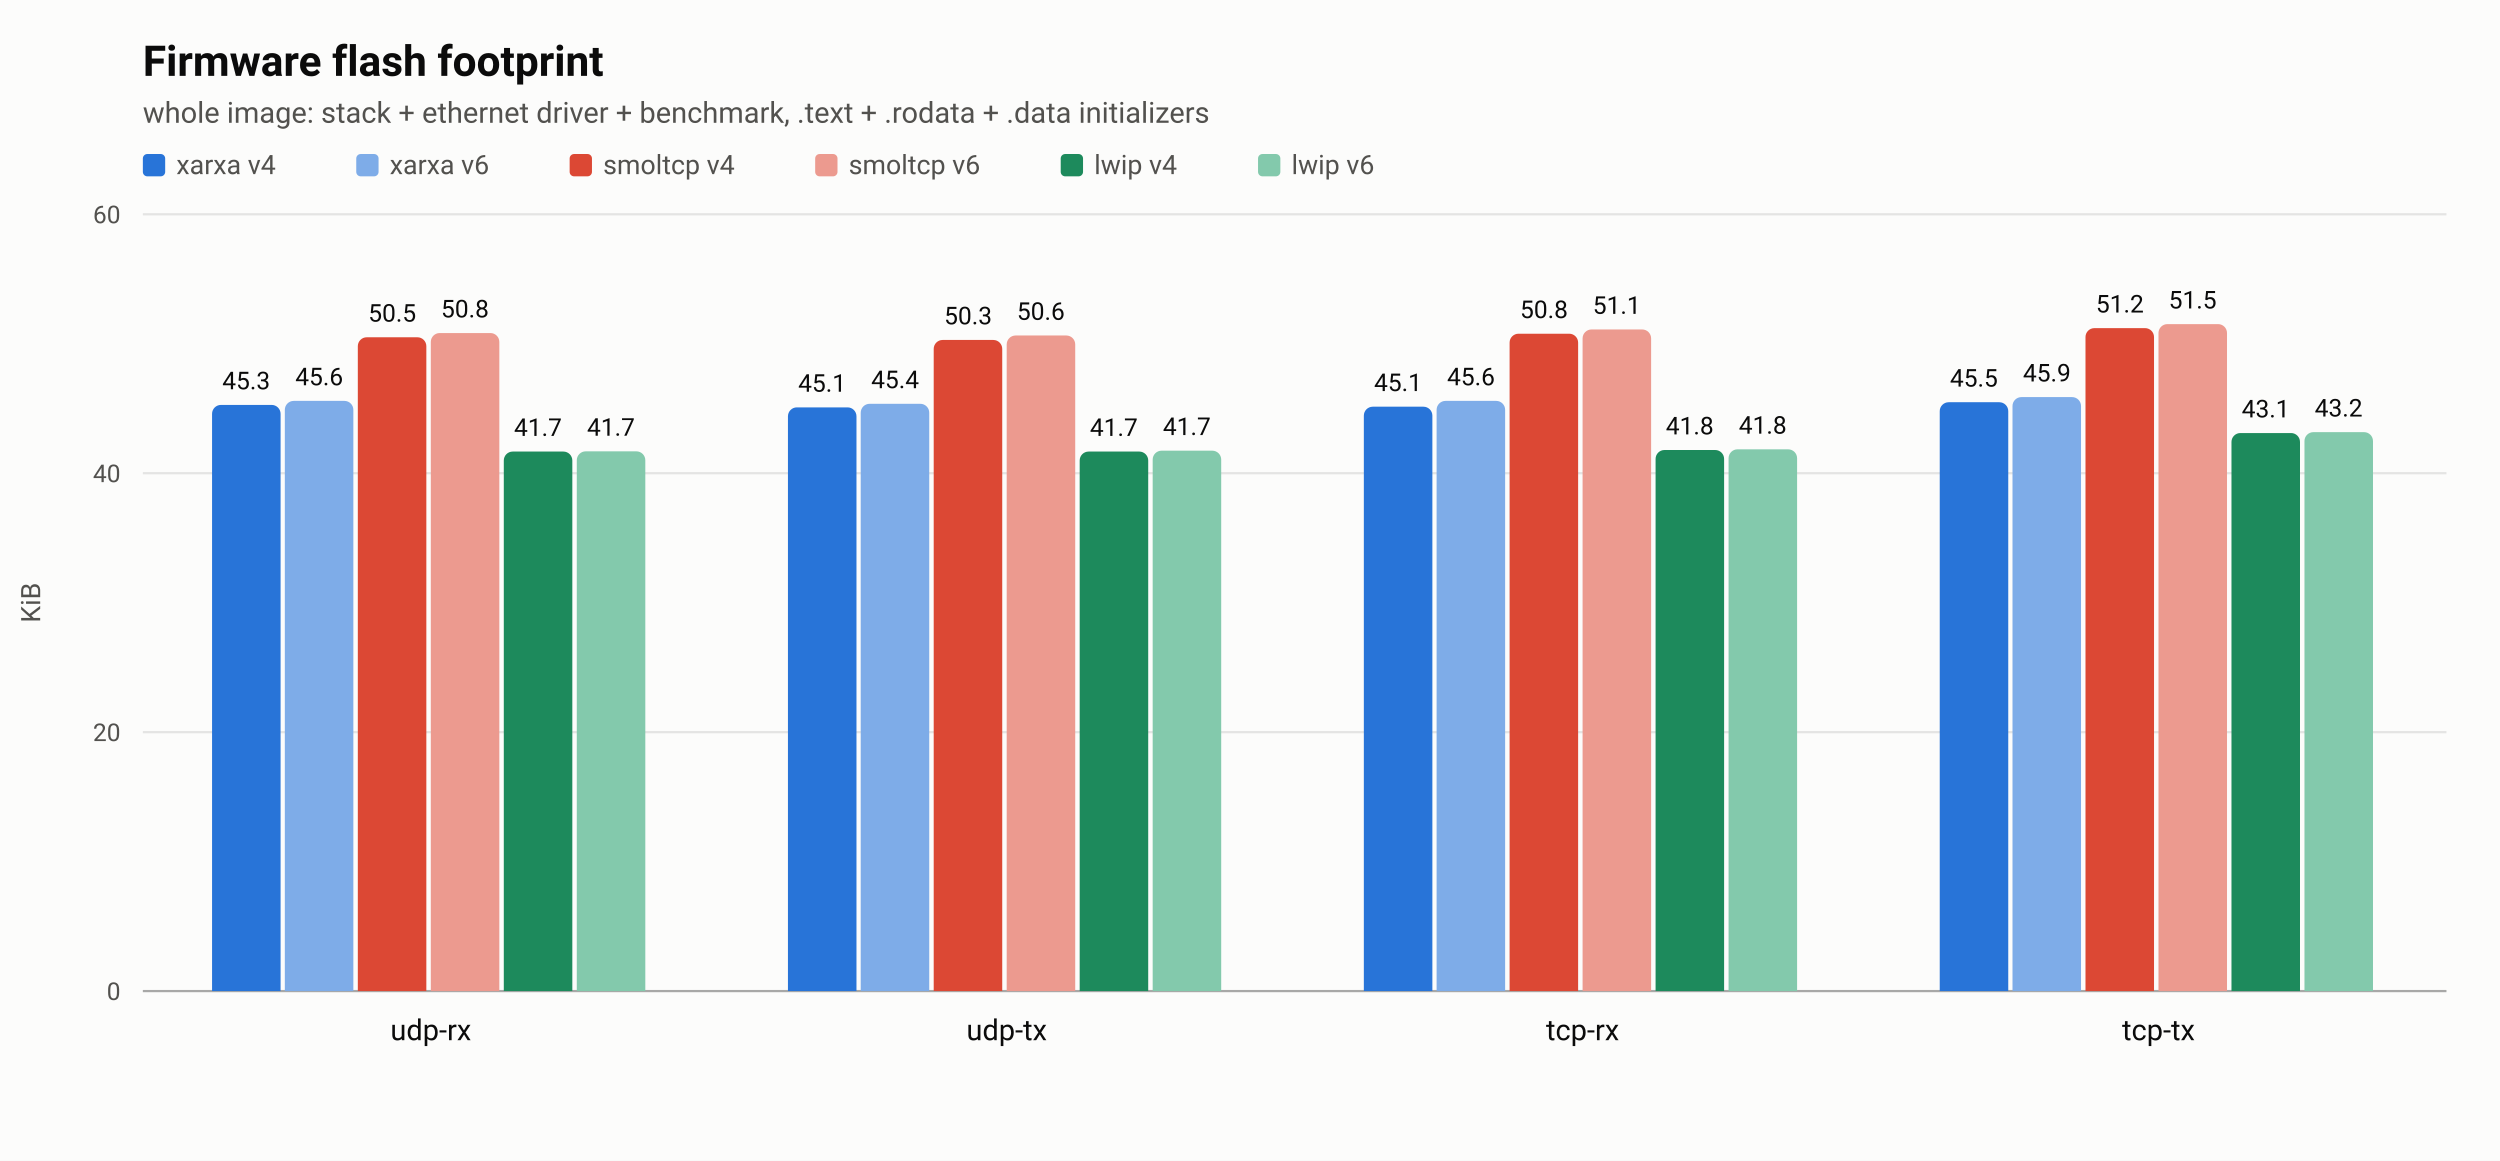
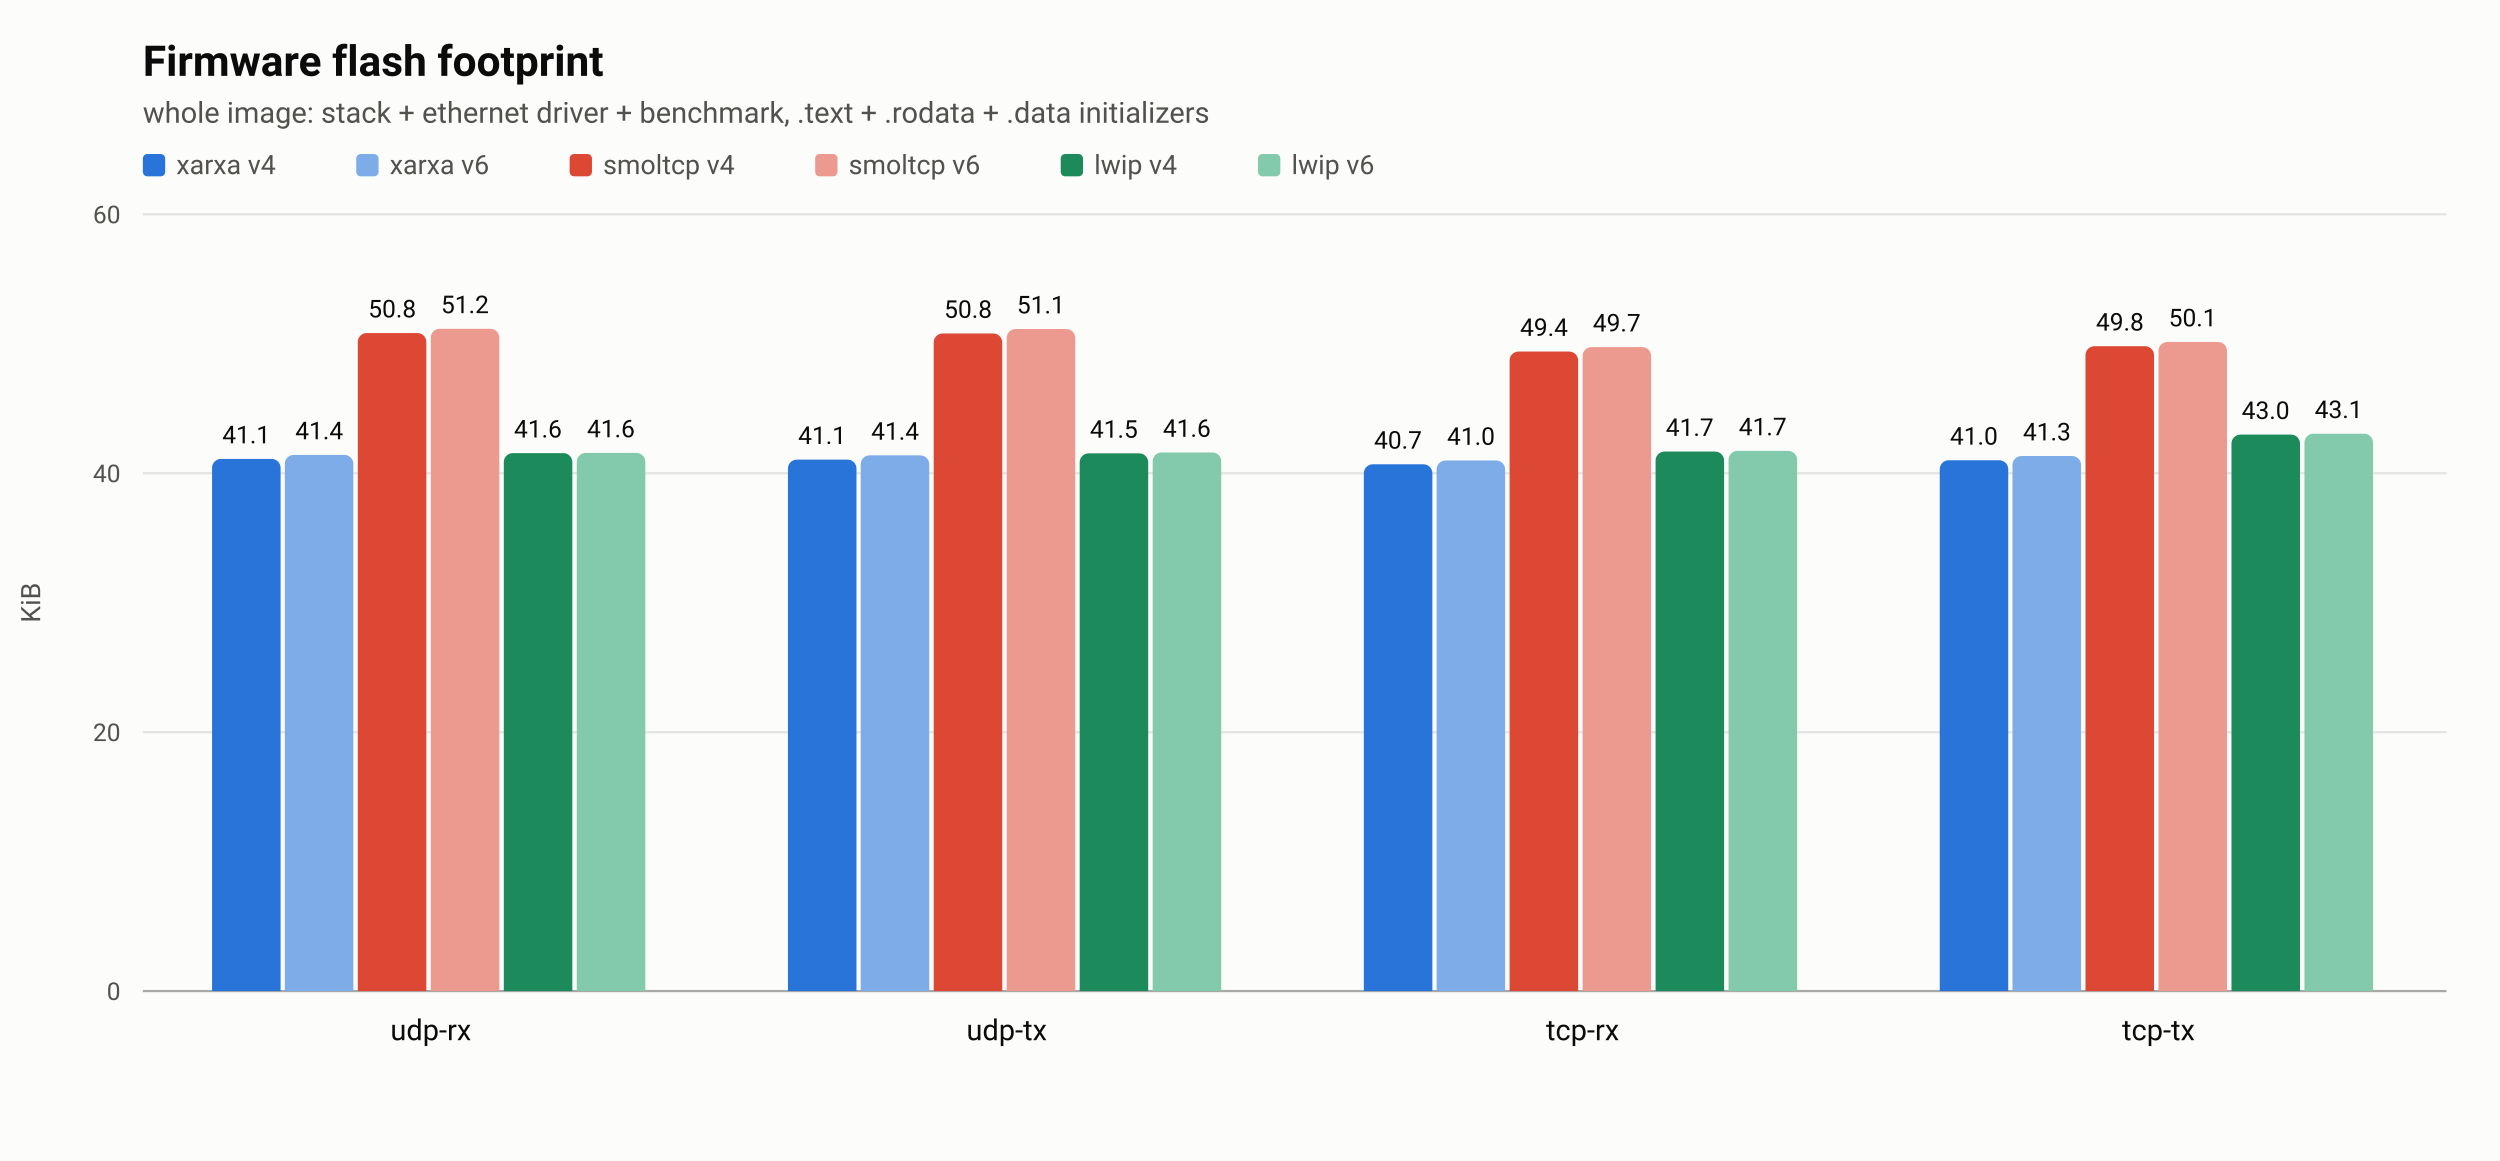
<svg xmlns="http://www.w3.org/2000/svg" viewBox="0 0 1120 520" width="1120" height="520" font-family="system-ui, -apple-system, Segoe UI, Roboto, sans-serif">
  <style>

    :root { color-scheme: light dark; }
    .surface { fill: #fcfcfb; }
    .t1 { fill: #0b0b0b; }
    .t2 { fill: #52514e; }
    .grid { stroke: #0b0b0b; stroke-opacity: 0.10; stroke-width: 1; }
    .axis { stroke: #0b0b0b; stroke-opacity: 0.28; stroke-width: 1; }
    
.s0 { fill: #2874d8; }
.s1 { fill: #7eace8; }
.s2 { fill: #dc4834; }
.s3 { fill: #ec9a8f; }
.s4 { fill: #1d8a5c; }
.s5 { fill: #83c9ac; }

    @media (prefers-color-scheme: dark) {
      .surface { fill: #1a1a19; }
      .t1 { fill: #ffffff; }
      .t2 { fill: #c3c2b7; }
      .grid { stroke: #ffffff; stroke-opacity: 0.12; }
      .axis { stroke: #ffffff; stroke-opacity: 0.32; }
    
.s0 { fill: #2858d0; }
.s1 { fill: #7392e0; }
.s2 { fill: #ac3420; }
.s3 { fill: #c97b6e; }
.s4 { fill: #137048; }
.s5 { fill: #5fa98c; }
}
</style>
  <rect width="1120" height="520" class="surface" />
  <text x="64" y="34" class="t1" font-size="19" font-weight="600">Firmware flash footprint</text>
  <text x="64" y="55" class="t2" font-size="13">whole image: stack + ethernet driver + benchmark, .text + .rodata + .data initializers</text>
  <rect x="64" y="69" width="10" height="10" rx="2" class="s0" />
  <text x="79" y="78" class="t2" font-size="12">xarxa v4</text>
  <rect x="159.6" y="69" width="10" height="10" rx="2" class="s1" />
  <text x="174.6" y="78" class="t2" font-size="12">xarxa v6</text>
  <rect x="255.2" y="69" width="10" height="10" rx="2" class="s2" />
  <text x="270.2" y="78" class="t2" font-size="12">smoltcp v4</text>
  <rect x="365.2" y="69" width="10" height="10" rx="2" class="s3" />
  <text x="380.2" y="78" class="t2" font-size="12">smoltcp v6</text>
  <rect x="475.2" y="69" width="10" height="10" rx="2" class="s4" />
  <text x="490.2" y="78" class="t2" font-size="12">lwip v4</text>
  <rect x="563.6" y="69" width="10" height="10" rx="2" class="s5" />
  <text x="578.6" y="78" class="t2" font-size="12">lwip v6</text>
  <line x1="64" y1="444.0" x2="1096" y2="444.0" class="grid" />
  <text x="54" y="448.0" class="t2" font-size="11" text-anchor="end">0</text>
  <line x1="64" y1="328.0" x2="1096" y2="328.0" class="grid" />
  <text x="54" y="332.0" class="t2" font-size="11" text-anchor="end">20</text>
  <line x1="64" y1="212.0" x2="1096" y2="212.0" class="grid" />
  <text x="54" y="216.0" class="t2" font-size="11" text-anchor="end">40</text>
  <line x1="64" y1="96.0" x2="1096" y2="96.0" class="grid" />
  <text x="54" y="100.0" class="t2" font-size="11" text-anchor="end">60</text>
  <line x1="64" y1="444.0" x2="1096" y2="444.0" class="axis" />
  <text x="18" y="270.0" class="t2" font-size="12" text-anchor="middle" transform="rotate(-90 18 270.0)">KiB</text>
-   <path d="M95.0 444.0 v-258.6 a4 4 0 0 1 4 -4 h22.7 a4 4 0 0 1 4 4 v258.6 z" class="s0" />
-   <text x="110.3" y="174.4" class="t1" font-size="11" text-anchor="middle">45.3</text>
-   <path d="M127.6 444.0 v-260.4 a4 4 0 0 1 4 -4 h22.7 a4 4 0 0 1 4 4 v260.4 z" class="s1" />
-   <text x="143.0" y="172.6" class="t1" font-size="11" text-anchor="middle">45.6</text>
-   <path d="M160.3 444.0 v-288.9 a4 4 0 0 1 4 -4 h22.7 a4 4 0 0 1 4 4 v288.9 z" class="s2" />
-   <text x="175.7" y="144.1" class="t1" font-size="11" text-anchor="middle">50.5</text>
-   <path d="M193.0 444.0 v-290.8 a4 4 0 0 1 4 -4 h22.7 a4 4 0 0 1 4 4 v290.8 z" class="s3" />
-   <text x="208.3" y="142.2" class="t1" font-size="11" text-anchor="middle">50.8</text>
-   <path d="M225.7 444.0 v-237.7 a4 4 0 0 1 4 -4 h22.7 a4 4 0 0 1 4 4 v237.7 z" class="s4" />
-   <text x="241.0" y="195.3" class="t1" font-size="11" text-anchor="middle">41.7</text>
-   <path d="M258.4 444.0 v-237.8 a4 4 0 0 1 4 -4 h22.7 a4 4 0 0 1 4 4 v237.8 z" class="s5" />
-   <text x="273.7" y="195.2" class="t1" font-size="11" text-anchor="middle">41.7</text>
+   <path d="M95.0 444.0 v-234.4 a4 4 0 0 1 4 -4 h22.7 a4 4 0 0 1 4 4 v234.4 z" class="s0" />
+   <text x="110.3" y="198.6" class="t1" font-size="11" text-anchor="middle">41.1</text>
+   <path d="M127.6 444.0 v-236.2 a4 4 0 0 1 4 -4 h22.7 a4 4 0 0 1 4 4 v236.2 z" class="s1" />
+   <text x="143.0" y="196.8" class="t1" font-size="11" text-anchor="middle">41.4</text>
+   <path d="M160.3 444.0 v-290.8 a4 4 0 0 1 4 -4 h22.7 a4 4 0 0 1 4 4 v290.8 z" class="s2" />
+   <text x="175.7" y="142.2" class="t1" font-size="11" text-anchor="middle">50.8</text>
+   <path d="M193.0 444.0 v-292.7 a4 4 0 0 1 4 -4 h22.7 a4 4 0 0 1 4 4 v292.7 z" class="s3" />
+   <text x="208.3" y="140.3" class="t1" font-size="11" text-anchor="middle">51.2</text>
+   <path d="M225.7 444.0 v-237.0 a4 4 0 0 1 4 -4 h22.7 a4 4 0 0 1 4 4 v237.0 z" class="s4" />
+   <text x="241.0" y="196.0" class="t1" font-size="11" text-anchor="middle">41.6</text>
+   <path d="M258.4 444.0 v-237.1 a4 4 0 0 1 4 -4 h22.7 a4 4 0 0 1 4 4 v237.1 z" class="s5" />
+   <text x="273.7" y="195.9" class="t1" font-size="11" text-anchor="middle">41.6</text>
  <text x="193.0" y="466" class="t1" font-size="13" text-anchor="middle">udp-rx</text>
-   <path d="M353.0 444.0 v-257.5 a4 4 0 0 1 4 -4 h22.7 a4 4 0 0 1 4 4 v257.5 z" class="s0" />
-   <text x="368.3" y="175.5" class="t1" font-size="11" text-anchor="middle">45.1</text>
-   <path d="M385.6 444.0 v-259.1 a4 4 0 0 1 4 -4 h22.7 a4 4 0 0 1 4 4 v259.1 z" class="s1" />
-   <text x="401.0" y="173.9" class="t1" font-size="11" text-anchor="middle">45.4</text>
-   <path d="M418.3 444.0 v-287.7 a4 4 0 0 1 4 -4 h22.7 a4 4 0 0 1 4 4 v287.7 z" class="s2" />
-   <text x="433.7" y="145.3" class="t1" font-size="11" text-anchor="middle">50.3</text>
-   <path d="M451.0 444.0 v-289.7 a4 4 0 0 1 4 -4 h22.7 a4 4 0 0 1 4 4 v289.7 z" class="s3" />
-   <text x="466.3" y="143.3" class="t1" font-size="11" text-anchor="middle">50.6</text>
-   <path d="M483.7 444.0 v-237.7 a4 4 0 0 1 4 -4 h22.7 a4 4 0 0 1 4 4 v237.7 z" class="s4" />
-   <text x="499.0" y="195.3" class="t1" font-size="11" text-anchor="middle">41.7</text>
-   <path d="M516.4 444.0 v-238.1 a4 4 0 0 1 4 -4 h22.7 a4 4 0 0 1 4 4 v238.1 z" class="s5" />
-   <text x="531.7" y="194.9" class="t1" font-size="11" text-anchor="middle">41.7</text>
+   <path d="M353.0 444.0 v-234.1 a4 4 0 0 1 4 -4 h22.7 a4 4 0 0 1 4 4 v234.1 z" class="s0" />
+   <text x="368.3" y="198.9" class="t1" font-size="11" text-anchor="middle">41.1</text>
+   <path d="M385.6 444.0 v-236.0 a4 4 0 0 1 4 -4 h22.7 a4 4 0 0 1 4 4 v236.0 z" class="s1" />
+   <text x="401.0" y="197.0" class="t1" font-size="11" text-anchor="middle">41.4</text>
+   <path d="M418.3 444.0 v-290.6 a4 4 0 0 1 4 -4 h22.7 a4 4 0 0 1 4 4 v290.6 z" class="s2" />
+   <text x="433.7" y="142.4" class="t1" font-size="11" text-anchor="middle">50.8</text>
+   <path d="M451.0 444.0 v-292.6 a4 4 0 0 1 4 -4 h22.7 a4 4 0 0 1 4 4 v292.6 z" class="s3" />
+   <text x="466.3" y="140.4" class="t1" font-size="11" text-anchor="middle">51.1</text>
+   <path d="M483.7 444.0 v-236.9 a4 4 0 0 1 4 -4 h22.7 a4 4 0 0 1 4 4 v236.9 z" class="s4" />
+   <text x="499.0" y="196.1" class="t1" font-size="11" text-anchor="middle">41.5</text>
+   <path d="M516.4 444.0 v-237.3 a4 4 0 0 1 4 -4 h22.7 a4 4 0 0 1 4 4 v237.3 z" class="s5" />
+   <text x="531.7" y="195.7" class="t1" font-size="11" text-anchor="middle">41.6</text>
  <text x="451.0" y="466" class="t1" font-size="13" text-anchor="middle">udp-tx</text>
-   <path d="M611.0 444.0 v-257.8 a4 4 0 0 1 4 -4 h22.7 a4 4 0 0 1 4 4 v257.8 z" class="s0" />
-   <text x="626.3" y="175.2" class="t1" font-size="11" text-anchor="middle">45.1</text>
-   <path d="M643.6 444.0 v-260.4 a4 4 0 0 1 4 -4 h22.7 a4 4 0 0 1 4 4 v260.4 z" class="s1" />
-   <text x="659.0" y="172.6" class="t1" font-size="11" text-anchor="middle">45.6</text>
-   <path d="M676.3 444.0 v-290.5 a4 4 0 0 1 4 -4 h22.7 a4 4 0 0 1 4 4 v290.5 z" class="s2" />
-   <text x="691.7" y="142.5" class="t1" font-size="11" text-anchor="middle">50.8</text>
-   <path d="M709.0 444.0 v-292.4 a4 4 0 0 1 4 -4 h22.7 a4 4 0 0 1 4 4 v292.4 z" class="s3" />
-   <text x="724.3" y="140.6" class="t1" font-size="11" text-anchor="middle">51.1</text>
-   <path d="M741.7 444.0 v-238.4 a4 4 0 0 1 4 -4 h22.7 a4 4 0 0 1 4 4 v238.4 z" class="s4" />
-   <text x="757.0" y="194.6" class="t1" font-size="11" text-anchor="middle">41.8</text>
-   <path d="M774.4 444.0 v-238.7 a4 4 0 0 1 4 -4 h22.7 a4 4 0 0 1 4 4 v238.7 z" class="s5" />
-   <text x="789.7" y="194.3" class="t1" font-size="11" text-anchor="middle">41.8</text>
+   <path d="M611.0 444.0 v-232.0 a4 4 0 0 1 4 -4 h22.7 a4 4 0 0 1 4 4 v232.0 z" class="s0" />
+   <text x="626.3" y="201.0" class="t1" font-size="11" text-anchor="middle">40.7</text>
+   <path d="M643.6 444.0 v-233.7 a4 4 0 0 1 4 -4 h22.7 a4 4 0 0 1 4 4 v233.7 z" class="s1" />
+   <text x="659.0" y="199.3" class="t1" font-size="11" text-anchor="middle">41.0</text>
+   <path d="M676.3 444.0 v-282.5 a4 4 0 0 1 4 -4 h22.7 a4 4 0 0 1 4 4 v282.5 z" class="s2" />
+   <text x="691.7" y="150.5" class="t1" font-size="11" text-anchor="middle">49.4</text>
+   <path d="M709.0 444.0 v-284.5 a4 4 0 0 1 4 -4 h22.7 a4 4 0 0 1 4 4 v284.5 z" class="s3" />
+   <text x="724.3" y="148.5" class="t1" font-size="11" text-anchor="middle">49.7</text>
+   <path d="M741.7 444.0 v-237.7 a4 4 0 0 1 4 -4 h22.7 a4 4 0 0 1 4 4 v237.7 z" class="s4" />
+   <text x="757.0" y="195.3" class="t1" font-size="11" text-anchor="middle">41.7</text>
+   <path d="M774.4 444.0 v-238.0 a4 4 0 0 1 4 -4 h22.7 a4 4 0 0 1 4 4 v238.0 z" class="s5" />
+   <text x="789.7" y="195.0" class="t1" font-size="11" text-anchor="middle">41.7</text>
  <text x="709.0" y="466" class="t1" font-size="13" text-anchor="middle">tcp-rx</text>
-   <path d="M869.0 444.0 v-259.8 a4 4 0 0 1 4 -4 h22.7 a4 4 0 0 1 4 4 v259.8 z" class="s0" />
-   <text x="884.3" y="173.2" class="t1" font-size="11" text-anchor="middle">45.5</text>
-   <path d="M901.6 444.0 v-262.1 a4 4 0 0 1 4 -4 h22.7 a4 4 0 0 1 4 4 v262.1 z" class="s1" />
-   <text x="917.0" y="170.9" class="t1" font-size="11" text-anchor="middle">45.9</text>
-   <path d="M934.3 444.0 v-293.0 a4 4 0 0 1 4 -4 h22.7 a4 4 0 0 1 4 4 v293.0 z" class="s2" />
-   <text x="949.7" y="140.0" class="t1" font-size="11" text-anchor="middle">51.2</text>
-   <path d="M967.0 444.0 v-294.8 a4 4 0 0 1 4 -4 h22.7 a4 4 0 0 1 4 4 v294.8 z" class="s3" />
-   <text x="982.3" y="138.2" class="t1" font-size="11" text-anchor="middle">51.5</text>
-   <path d="M999.7 444.0 v-246.0 a4 4 0 0 1 4 -4 h22.7 a4 4 0 0 1 4 4 v246.0 z" class="s4" />
-   <text x="1015.0" y="187.0" class="t1" font-size="11" text-anchor="middle">43.1</text>
-   <path d="M1032.4 444.0 v-246.4 a4 4 0 0 1 4 -4 h22.7 a4 4 0 0 1 4 4 v246.4 z" class="s5" />
-   <text x="1047.7" y="186.6" class="t1" font-size="11" text-anchor="middle">43.2</text>
+   <path d="M869.0 444.0 v-233.8 a4 4 0 0 1 4 -4 h22.7 a4 4 0 0 1 4 4 v233.8 z" class="s0" />
+   <text x="884.3" y="199.2" class="t1" font-size="11" text-anchor="middle">41.0</text>
+   <path d="M901.6 444.0 v-235.7 a4 4 0 0 1 4 -4 h22.7 a4 4 0 0 1 4 4 v235.7 z" class="s1" />
+   <text x="917.0" y="197.3" class="t1" font-size="11" text-anchor="middle">41.3</text>
+   <path d="M934.3 444.0 v-284.9 a4 4 0 0 1 4 -4 h22.7 a4 4 0 0 1 4 4 v284.9 z" class="s2" />
+   <text x="949.7" y="148.1" class="t1" font-size="11" text-anchor="middle">49.8</text>
+   <path d="M967.0 444.0 v-286.8 a4 4 0 0 1 4 -4 h22.7 a4 4 0 0 1 4 4 v286.8 z" class="s3" />
+   <text x="982.3" y="146.2" class="t1" font-size="11" text-anchor="middle">50.1</text>
+   <path d="M999.7 444.0 v-245.3 a4 4 0 0 1 4 -4 h22.7 a4 4 0 0 1 4 4 v245.3 z" class="s4" />
+   <text x="1015.0" y="187.7" class="t1" font-size="11" text-anchor="middle">43.0</text>
+   <path d="M1032.4 444.0 v-245.7 a4 4 0 0 1 4 -4 h22.7 a4 4 0 0 1 4 4 v245.7 z" class="s5" />
+   <text x="1047.7" y="187.3" class="t1" font-size="11" text-anchor="middle">43.1</text>
  <text x="967.0" y="466" class="t1" font-size="13" text-anchor="middle">tcp-tx</text>
</svg>
